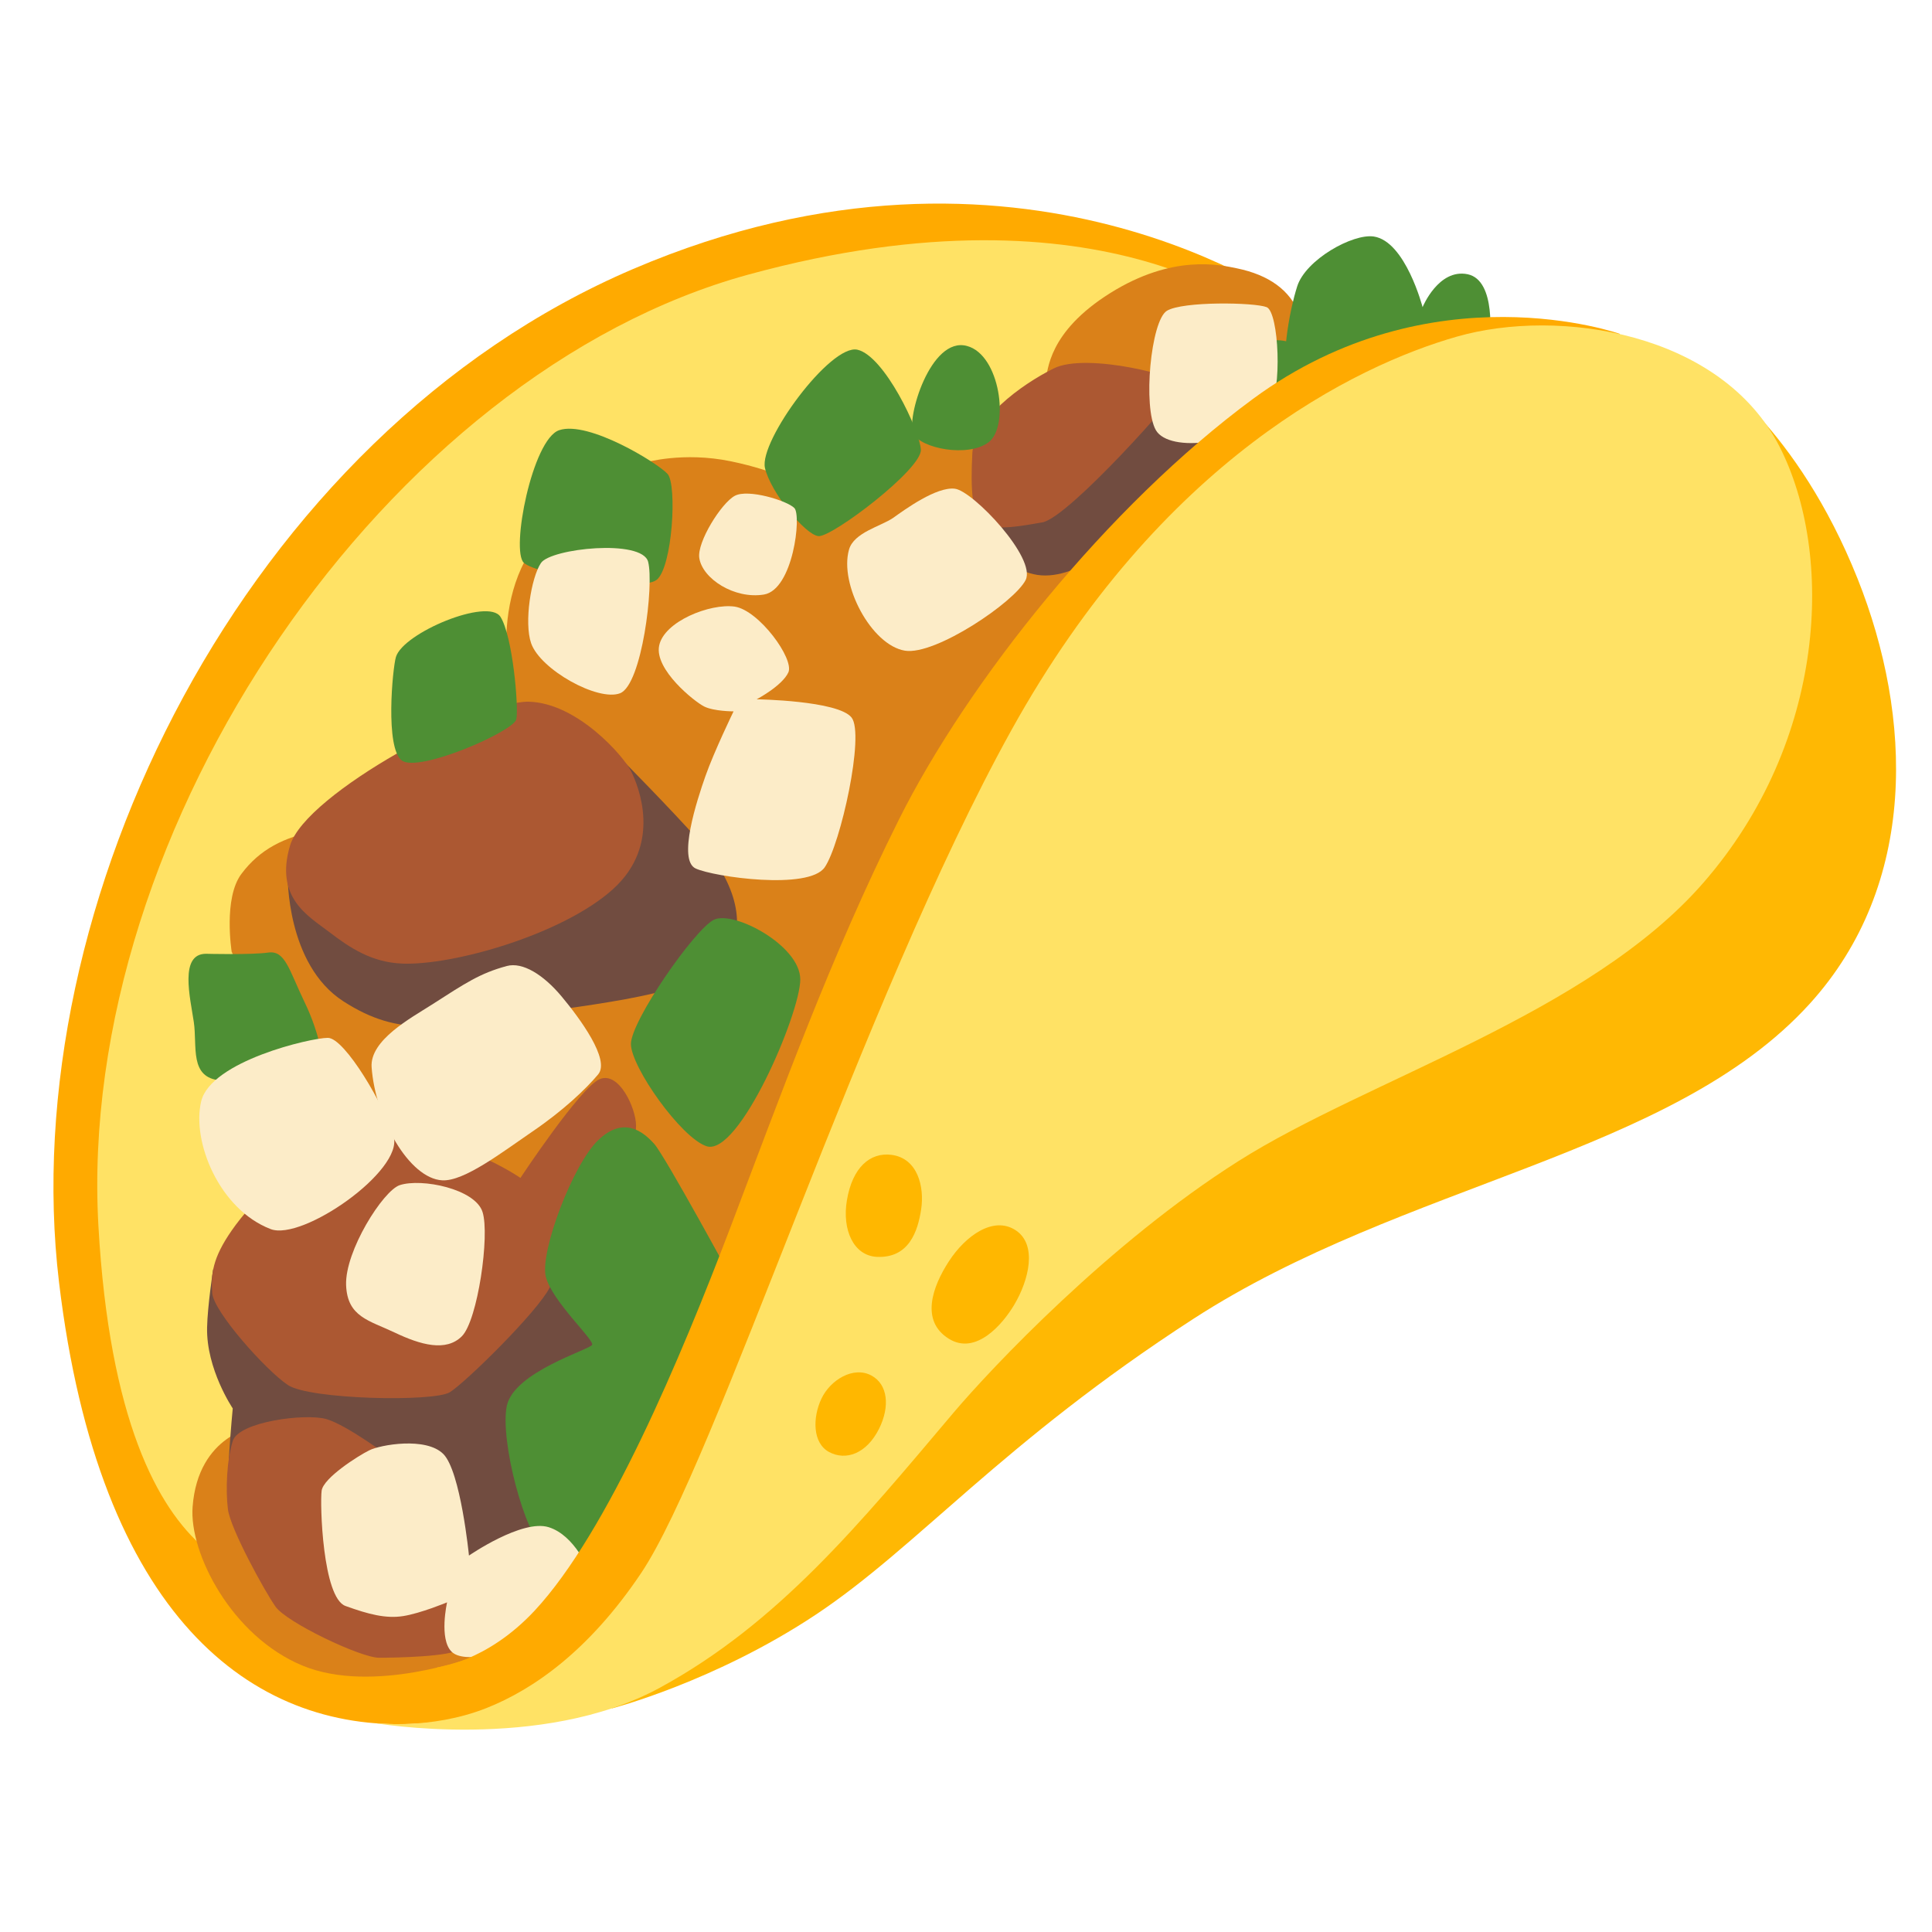
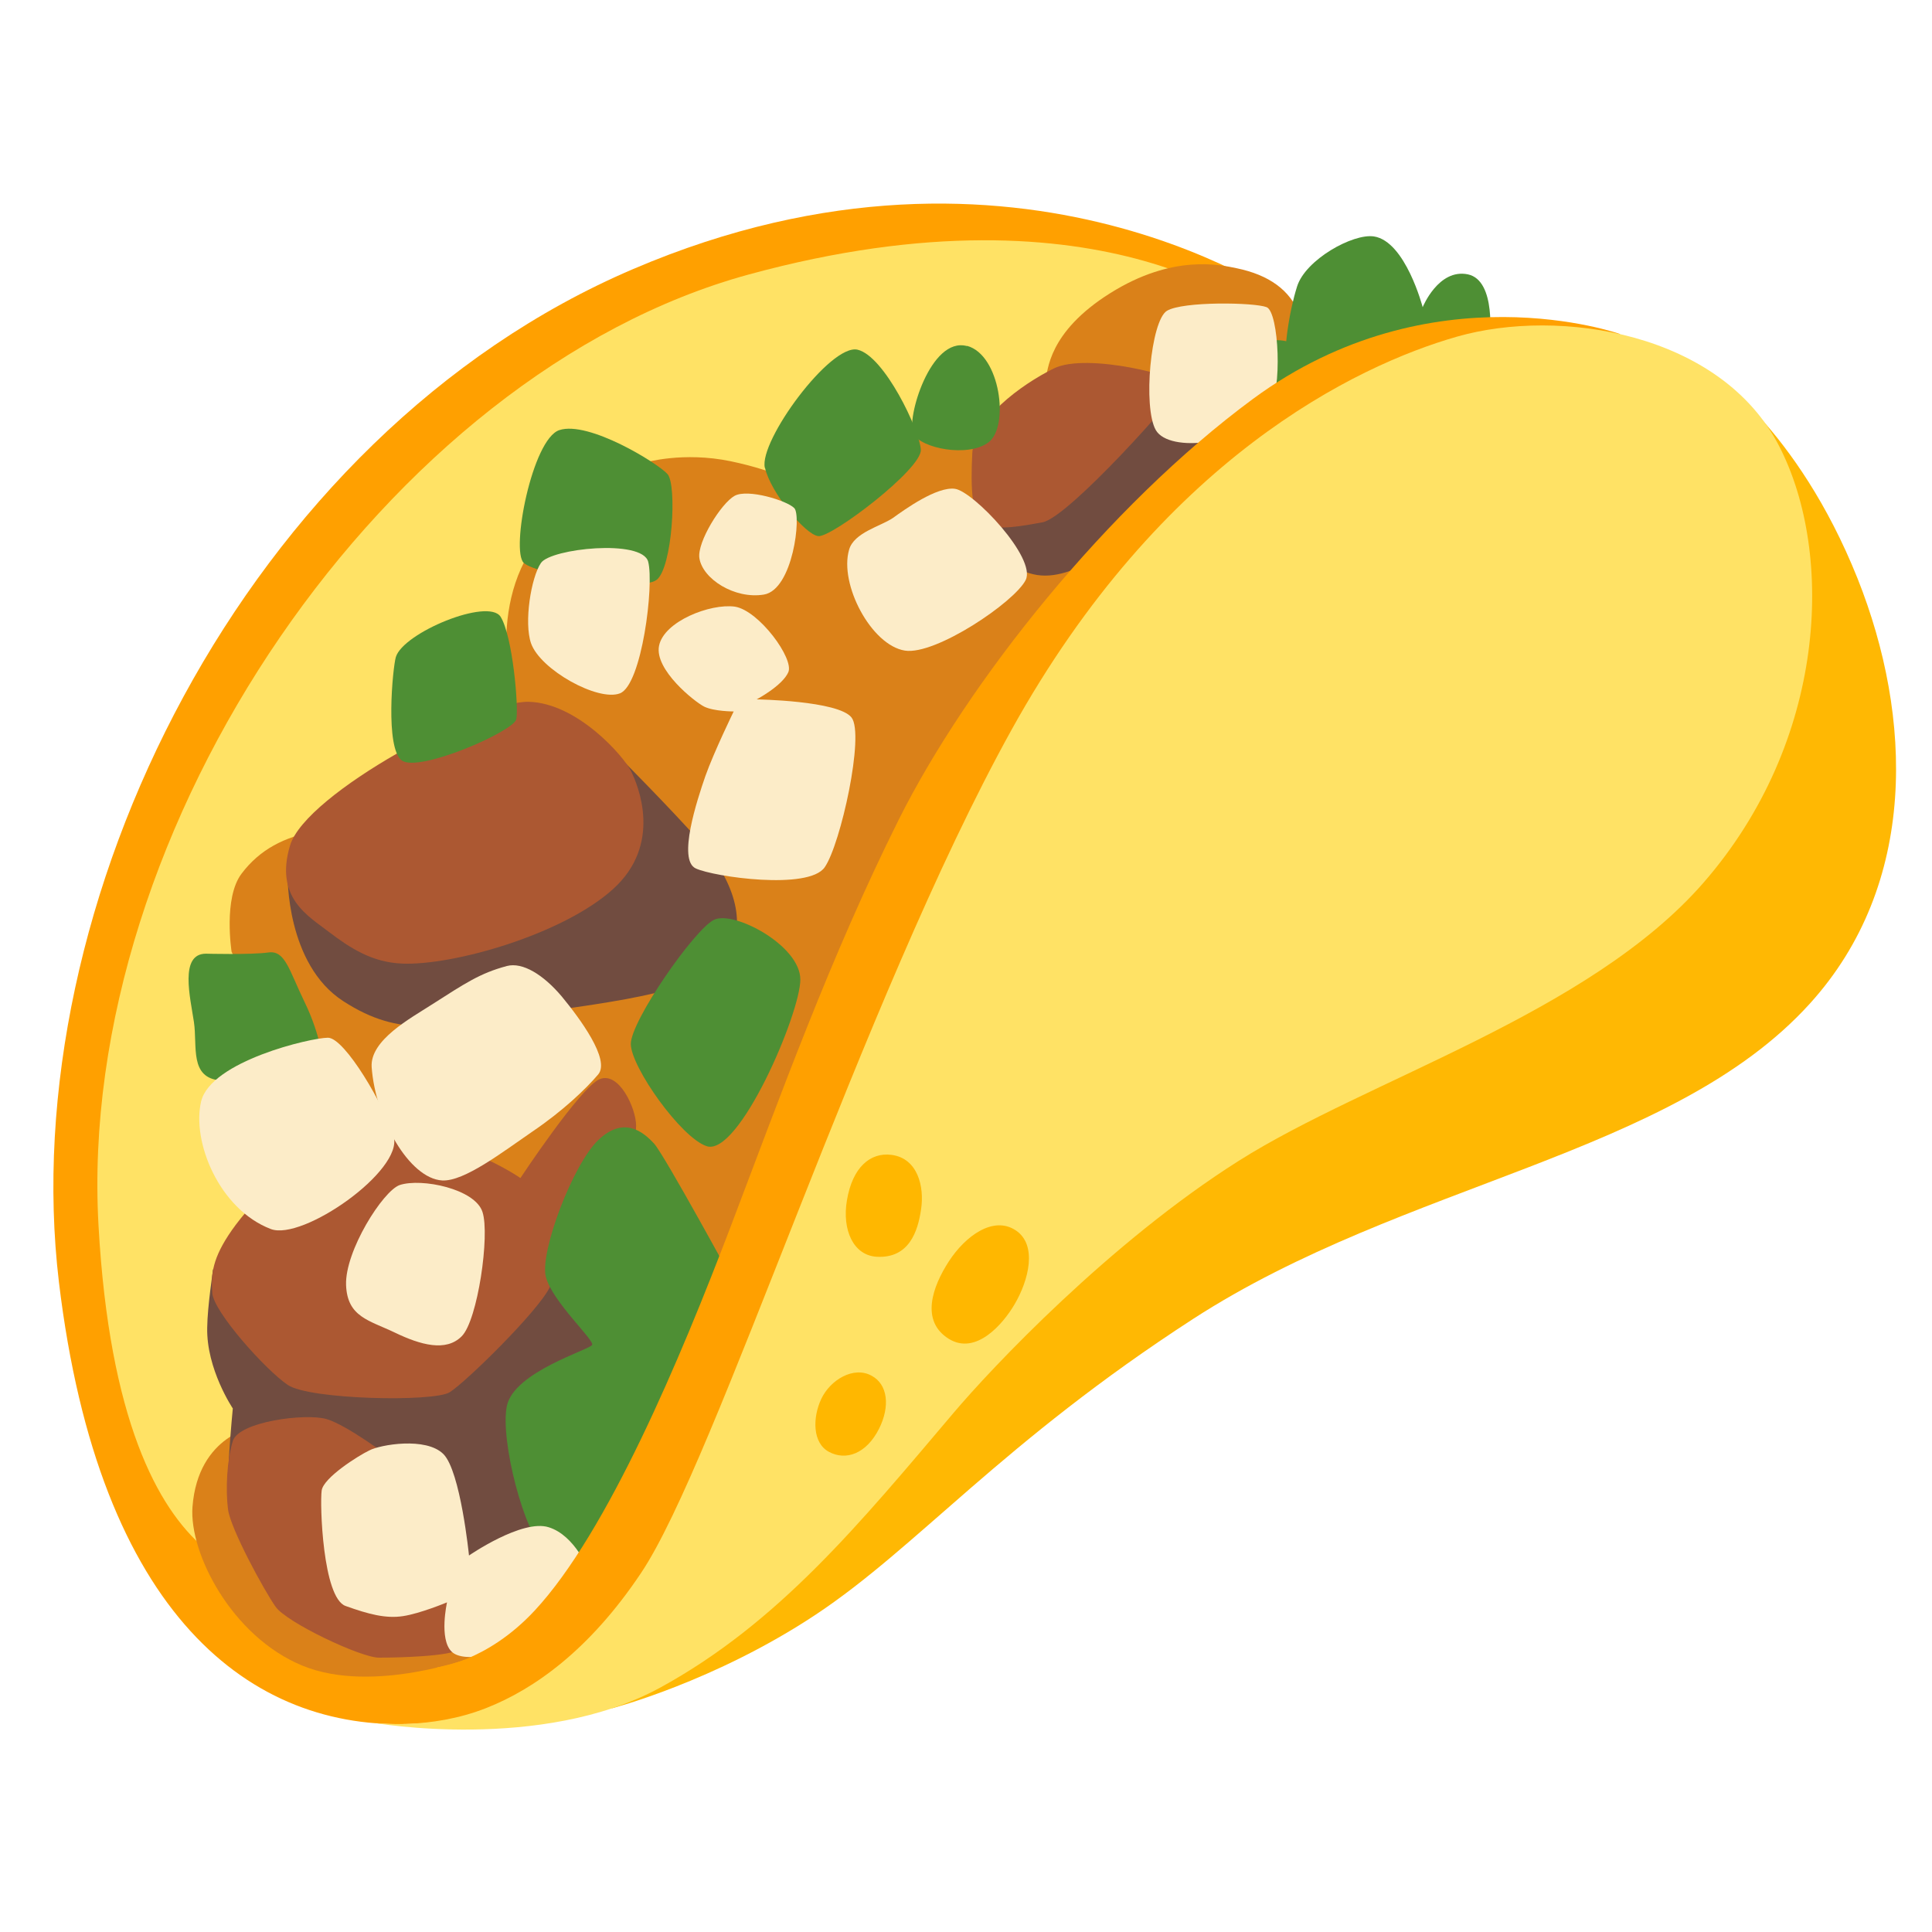
- <svg xmlns="http://www.w3.org/2000/svg" width="800px" height="800px" viewBox="0 0 128 128" aria-hidden="true" role="img" class="iconify iconify--noto" preserveAspectRatio="xMidYMid meet">
-   <path d="M44.56 106.02l-4.03 7.17s6.82-1.76 13.54-6.23s12.31-11.37 24.99-19.58c14-9.06 31.7-10.81 40.84-20.88c7.19-7.92 6.82-19 3.17-28.16c-4.01-10.05-9.9-13.79-9.9-13.79l-68.61 81.47z" fill="#ffb803" />
-   <path d="M96.21 32.55c.75-.56-10.44-12.31-10.44-12.31S67.68 6.82 41.95 17.82S.93 59.96 3.91 84.95c2.65 22.16 12.76 29.74 23.46 29.26c16.6-.75 24.9-11.76 24.9-11.76l43.94-69.9z" fill="#fa0" />
-   <path d="M84.06 21.27s-10.6-9.61-34.47-3.08S5.03 54.74 6.52 81.22c1.45 25.75 12.87 23.31 12.87 23.31s32.44-50.9 33.38-51.65c.93-.75 31.29-31.61 31.29-31.61z" fill="#ffe265" />
-   <path d="M31.43 109.76s-6.7 2.53-11.39.59s-7.51-7.45-7.28-10.51c.36-4.82 4.2-5.34 4.2-5.34L24 81.49l-8.65-18.43s-.57-3.56.65-5.17c1.21-1.62 2.83-2.43 4.93-2.83s13.26-7.76 13.26-7.76s-2.19-6.8 1.45-11.49s7.11-5.17 7.11-5.17s2.51-.73 5.66-.08c3.15.65 4.69 1.62 4.69 1.62l5.66-3.72l9.3-.65s1.05-1.94 1.21-2.59c.16-.65.15-3.21 4.28-5.8s7.26-1.88 8.41-1.64c2.07.43 3.53 1.42 4.15 3.1c.89 2.4-.75 11.37-.75 11.37l-43.95 68.48l-9.98 9.03z" fill="#da8119" />
-   <path d="M31.94 54.69l-12.88 3.3s-.11 5.9 3.69 8.35s6.41 1.69 12.24.84c5.82-.84 12.07-1.52 13.33-3.97c1.27-2.45 0-5.23-1.94-7.43c-1.94-2.19-5.26-5.54-5.26-5.54l-9.18 4.45z" fill="#714c40" />
-   <path d="M16.16 85.25l-2.04-1.15s-.37 2.41-.4 3.85c-.06 2.76 1.7 5.36 1.7 5.36s-.55 5.68-.21 6.61s16.65 3.98 16.65 3.98l5.32-1.77l5.06-17.39l-13.93-1.52s-11.9 1.61-12.15 2.03z" fill="#714c40" />
-   <path d="M71.37 30.09l-6.09 4.7s.46 2.61 3.19 3.25c2.72.64 6.09-2.38 8.12-4.06s6.2-6.38 5.68-7.01c-.52-.64-5.8-1.28-5.8-1.28l-5.1 4.4z" fill="#714c40" />
-   <path d="M69.05 34.61c1.75-.3 9.1-8.58 9.22-9.1c.12-.52-6.26-2.2-8.46-1.1s-5.28 3.36-5.39 5.62c-.12 2.26-.06 4.41.87 4.75c.92.35 2.43.06 3.76-.17z" fill="#ac5832" />
-   <path d="M26.64 63.84c3.39.14 10.65-1.94 13.96-4.92s1.69-6.86 1.21-7.83s-3.55-4.52-6.78-4.6s-14.77 6.05-15.81 9.52s1.21 4.68 2.58 5.73c1.37 1.05 2.82 2.02 4.84 2.1z" fill="#ac5832" />
-   <path d="M41.49 77.47s.65-1.78.65-2.9c0-1.13-1.13-3.63-2.42-3.07s-5.24 6.54-5.24 6.54s-4.52-3.15-9.44-2.74s-8.39 4.36-9.68 6.21s-1.39 2.92-1.3 4.16c.09 1.24 3.56 5.12 5.01 6.09s9.68 1.13 10.73.48c1.05-.65 5.81-5.33 6.62-6.94s5.07-7.83 5.07-7.83z" fill="#ac5832" />
-   <path d="M25.91 96.6s-2.9-2.18-4.28-2.58c-1.37-.4-5.81.16-6.21 1.45c-.4 1.29-.48 3.23-.32 4.52c.16 1.29 2.42 5.41 3.15 6.45c.73 1.05 5.65 3.39 6.86 3.39s4.76-.08 5.33-.56c.56-.48.55-3.29-.16-5.65c-.82-2.67-4.37-7.02-4.37-7.02z" fill="#ac5832" />
-   <path d="M26.23 43.53c-.22.73-.73 6.05.4 6.86c1.13.81 7.42-1.94 7.58-2.74c.16-.81-.24-5.49-1.05-6.78s-6.45 1.05-6.93 2.66z" fill="#4e8f34" />
-   <path d="M37.05 28.5c-1.78.59-3.23 7.99-2.34 8.79s7.75 1.94 8.79 1.13c1.05-.81 1.37-6.29.73-7.02c-.65-.72-5.24-3.55-7.18-2.9z" fill="#4e8f34" />
-   <path d="M98.69 22.53s.48-3.95-1.45-4.36c-1.94-.4-2.99 2.18-2.99 2.18s-1.13-4.36-3.23-4.68c-1.39-.21-4.52 1.53-5.08 3.31s-.73 3.63-.73 3.63s-2.58-.65-1.78 2.02c.81 2.66 1.61 5.41 1.61 5.41s13.65-7.67 13.65-7.51z" fill="#4e8f34" />
-   <path d="M50.68 31c.36 1.59 2.66 4.44 3.55 4.52c.89.08 6.86-4.44 6.78-5.73s-2.42-6.21-4.2-6.62s-6.53 6.05-6.13 7.83z" fill="#4e8f34" />
-   <path d="M64.06 22.92c-2.42-.65-4.03 4.84-3.55 5.81s3.63 1.61 5 .56s.76-5.79-1.45-6.37z" fill="#4e8f34" />
-   <path d="M46.81 75.94c2.14.71 6.21-8.79 6.21-11.05c0-2.26-4.44-4.6-5.73-3.95c-1.29.65-5.49 6.7-5.49 8.23c.01 1.53 3.32 6.21 5.01 6.77z" fill="#4e8f34" />
-   <path d="M48.75 85.22s-4.68-8.63-5.41-9.44s-2.02-1.86-3.71-.24s-3.87 7.42-3.47 9.04s3.23 4.2 3.07 4.52s-5.16 1.78-5.65 4.03c-.48 2.26 1.21 8.63 2.5 9.52c1.29.89 4.36.08 4.36.08l8.31-17.51z" fill="#4e8f34" />
-   <path d="M13.65 63.19c-1.78 0-1.05 2.9-.81 4.52c.24 1.61-.32 3.71 1.78 3.87c2.1.16 6.78-1.21 6.78-1.21s-.16-1.78-1.21-3.95c-1.05-2.18-1.29-3.47-2.42-3.31c-1.13.16-4.12.08-4.12.08z" fill="#4e8f34" />
-   <path d="M26.08 75.3c.65 2.26-6.05 6.94-8.15 6.13c-3.41-1.31-5.24-5.81-4.6-8.47c.65-2.66 7.26-4.2 8.39-4.2c1.13 0 3.79 4.56 4.36 6.54z" fill="#fcecc8" />
-   <path d="M24.62 70.7c.24 3.39 2.48 7.38 4.68 7.5c1.45.08 3.98-1.87 5.97-3.23c2.02-1.37 3.55-2.82 4.36-3.79c.81-.97-1.21-3.71-2.42-5.16c-1.21-1.45-2.59-2.3-3.63-2.02c-1.78.48-2.74 1.13-5 2.58c-1.36.87-4.08 2.33-3.96 4.12z" fill="#fcecc8" />
-   <path d="M22.93 85.14c.08 2.12 1.53 2.34 3.23 3.15s3.39 1.29 4.44.24s1.86-6.7 1.37-8.23c-.48-1.53-4.03-2.26-5.49-1.78c-1.1.37-3.63 4.36-3.55 6.62z" fill="#fcecc8" />
-   <path d="M35.19 42.62c.62 1.76 4.44 3.87 5.89 3.31c1.45-.56 2.26-7.18 1.86-8.71c-.4-1.53-6.45-.89-7.1.08c-.65.96-1.13 3.95-.65 5.32z" fill="#fcecc8" />
-   <path d="M43.67 42.78c-.32 1.58 2.34 3.71 2.99 4.03c.65.32 1.94.32 1.94.32s-1.29 2.66-1.86 4.28s-1.86 5.57-.65 6.13c1.21.56 7.5 1.45 8.55-.08c1.05-1.53 2.66-8.79 1.78-9.92c-.89-1.13-6.29-1.21-6.29-1.21s1.69-.89 2.1-1.78s-1.94-4.11-3.55-4.36c-1.63-.23-4.69.98-5.01 2.59z" fill="#fcecc8" />
-   <path d="M46.33 36.97c.21 1.38 2.34 2.74 4.28 2.42c1.94-.32 2.5-5.24 2.02-5.73s-3.07-1.29-3.95-.81c-.9.49-2.51 3.07-2.35 4.12z" fill="#fcecc8" />
-   <path d="M56.25 36.41c-.66 2.3 1.48 6.34 3.71 6.7c2.02.32 7.26-3.23 7.99-4.68c.73-1.45-3.47-5.89-4.68-6.05c-1.21-.16-3.31 1.37-4.11 1.94c-.81.55-2.59.96-2.91 2.09z" fill="#fcecc8" />
-   <path d="M77.31 20.59c-1.07.66-1.6 6.4-.73 7.91c.89 1.53 5.81.97 7.5-1.37c.89-1.23.65-6.45-.16-6.78c-.8-.32-5.56-.4-6.61.24z" fill="#fcecc8" />
-   <path d="M39.02 104.09s-.91-2.36-2.67-2.91c-1.76-.55-5.28 1.88-5.28 1.88s-.55-5.58-1.7-6.73c-1.15-1.15-4.18-.61-4.91-.24c-.73.36-3.03 1.82-3.15 2.67s.06 7.09 1.58 7.64s2.67.85 3.82.67s2.91-.91 2.91-.91s-.55 2.43.3 3.27c.85.85 3.82-.06 4-.18c.19-.13 5.1-5.16 5.1-5.16z" fill="#fcecc8" />
-   <path d="M36.12 113.05l-7.17-2.58s3.28-.33 6.48-3.77c4.83-5.2 9.65-16.69 12.96-25.38c3.31-8.69 6.62-17.93 11.17-27.03s13.81-20.76 23.45-27.86c11.86-8.73 24.31-4.31 24.31-4.31l-3.21 28.04l-55.58 56.69l-12.41 6.2z" fill="#fa0" />
-   <path d="M112.84 58.5c8.2-9.4 8.69-21.78 5.07-28.89c-3.86-7.59-14.62-9.24-21.38-7.31c-6.73 1.92-19.58 8.14-29.52 26.07S47.46 96.8 42.47 104.23c-3.43 5.11-7.11 7.69-10.23 8.93c-3.74 1.48-7.47.99-7.47.99s11.08 1.95 18.94-2.33s13.24-10.86 19.45-18.21c2.53-2.99 10.37-11.3 18.9-16.69c8.52-5.4 23.2-9.73 30.78-18.42z" fill="#ffe265" />
-   <path d="M58.09 83.27c2.13.1 2.72-1.69 2.94-3.16c.22-1.47-.22-3.38-1.98-3.6c-1.39-.17-2.57.81-2.94 3.01c-.33 1.96.44 3.67 1.98 3.75z" fill="#ffb700" />
-   <path d="M57.73 91.13c-1.19-.64-2.72.29-3.31 1.54c-.59 1.25-.59 2.94.51 3.53s2.47.13 3.31-1.54c.73-1.47.59-2.94-.51-3.53z" fill="#ffb700" />
-   <path d="M62.87 88.7c-1.91-1.18-1.1-3.45 0-5.14c1.1-1.69 2.94-3.01 4.41-2.06c1.47.96.88 3.31-.07 4.92c-.77 1.31-2.55 3.39-4.34 2.28z" fill="#ffb700" />
+ <svg xmlns="http://www.w3.org/2000/svg" version="1.2" viewBox="0 0 800 800" width="800" height="800" role="img" aria-label="Taco icon">
+   <style>
+     .a{fill:#ffb803}
+     .b{fill:#ffa000}
+     .c{fill:#ffe265}
+     .d{fill:#da8119}
+     .e{fill:#714c40}
+     .f{fill:#ac5832}
+     .g{fill:#4e8f34}
+     .h{fill:#fcecc8}
+     .i{fill:#ffb700}
+   </style>
+   <path class="a" d="m278.5 662.6l-25.2 44.8c0 0 42.6-11 84.6-38.9 42-27.9 77-71.1 156.2-122.4 87.5-56.6 198.2-67.5 255.3-130.5 44.9-49.5 42.6-118.7 19.8-176-25.1-62.8-61.9-86.2-61.9-86.2z" />
+   <path class="b" d="m601.3 203.4c4.7-3.5-65.2-76.9-65.2-76.9 0 0-113.1-83.9-273.9-15.1-160.8 68.7-256.4 263.4-237.8 419.5 16.6 138.5 79.8 185.9 146.7 182.9 103.7-4.7 155.6-73.5 155.6-73.5z" />
+   <path class="c" d="m525.4 132.9c0 0-66.3-60-215.5-19.2-149.1 40.8-278.5 228.4-269.1 393.9 9 161 80.4 145.7 80.4 145.7 0 0 202.7-318.1 208.6-322.8 5.8-4.7 195.6-197.6 195.6-197.6z" />
+   <path class="d" d="m196.4 686c0 0-41.8 15.8-71.2 3.7-29.3-12.1-46.9-46.6-45.5-65.7 2.3-30.1 26.3-33.4 26.3-33.4l44-81.3-54.1-115.2c0 0-3.5-22.2 4.1-32.3 7.6-10.1 17.7-15.2 30.8-17.7 13.1-2.5 82.9-48.5 82.9-48.5 0 0-13.7-42.5 9-71.8 22.8-29.3 44.5-32.3 44.5-32.3 0 0 15.7-4.6 35.4-0.5 19.6 4.1 29.3 10.1 29.3 10.1l35.3-23.2 58.2-4.1c0 0 6.5-12.1 7.5-16.2 1-4 1-20 26.8-36.2 25.8-16.2 45.4-11.8 52.5-10.3 13 2.7 22.1 8.9 26 19.4 5.5 15-4.7 71.1-4.7 71.1l-274.7 428z" />
+   <path class="e" d="m199.6 341.8l-80.5 20.6c0 0-0.7 36.9 23.1 52.2 23.7 15.3 40.1 10.6 76.5 5.3 36.4-5.3 75.4-9.5 83.3-24.8 7.9-15.4 0-32.7-12.1-46.5-12.1-13.7-32.9-34.6-32.9-34.6z" />
+   <path class="e" d="m101 532.8l-12.8-7.2c0.1 0-2.3 15.1-2.4 24.1-0.4 17.2 10.6 33.5 10.6 33.5 0 0-3.5 35.5-1.3 41.3 2.1 5.8 104 24.9 104 24.9l33.3-11.1 31.6-108.7-87.1-9.5c0 0-74.3 10.1-75.9 12.7z" />
+   <path class="e" d="m446.1 188.1l-38.1 29.3c0 0 2.9 16.4 19.9 20.4 17 4 38.1-14.9 50.8-25.4 12.7-10.5 38.7-39.9 35.5-43.8-3.3-4-36.3-8-36.3-8z" />
+   <path class="f" d="m431.6 216.3c10.9-1.9 56.8-53.6 57.6-56.9 0.7-3.2-39.1-13.7-52.9-6.8-13.7 6.8-33 21-33.7 35.1-0.7 14.1-0.4 27.5 5.5 29.7 5.7 2.2 15.2 0.4 23.5-1.1z" />
+   <path class="f" d="m166.5 399c21.2 0.9 66.6-12.1 87.3-30.8 20.6-18.6 10.5-42.8 7.5-48.9-3-6.1-22.2-28.2-42.4-28.7-20.2-0.5-92.3 37.8-98.8 59.5-6.5 21.7 7.6 29.2 16.1 35.8 8.6 6.5 17.7 12.6 30.3 13.1z" />
+   <path class="f" d="m259.3 484.2c0 0 4.1-11.1 4.1-18.1 0-7.1-7.1-22.7-15.2-19.2-8 3.5-32.7 40.9-32.7 40.9 0 0-28.3-19.7-59-17.2-30.8 2.6-52.4 27.3-60.5 38.8-8.1 11.6-8.7 18.3-8.1 26 0.5 7.8 22.2 32 31.3 38.1 9.1 6.1 60.5 7.1 67 3 6.6-4.1 36.4-33.3 41.4-43.4 5.1-10 31.7-48.9 31.7-48.9z" />
+   <path class="f" d="m161.9 603.8c0 0-18.1-13.7-26.7-16.2-8.6-2.5-36.3 1-38.8 9.1-2.5 8.1-3 20.2-2 28.2 1 8.1 15.1 33.9 19.7 40.4 4.5 6.5 35.3 21.1 42.8 21.1 7.6 0 29.8-0.5 33.3-3.5 3.5-3 3.5-20.5-1-35.3-5.1-16.7-27.3-43.8-27.3-43.8z" />
+   <path class="g" d="m163.9 272.1c-1.3 4.5-4.5 37.8 2.5 42.8 7.1 5.1 46.4-12.1 47.4-17.1 1-5.1-1.5-34.3-6.5-42.4-5.1-8-40.4 6.6-43.4 16.7z" />
+   <path class="g" d="m231.6 178.1c-11.2 3.7-20.2 50-14.7 55 5.6 5 48.5 12.1 55 7 6.5-5 8.5-39.3 4.5-43.8-4-4.5-32.7-22.2-44.8-18.2z" />
+   <path class="g" d="m616.8 140.8c0 0 3-24.7-9-27.2-12.2-2.5-18.7 13.6-18.7 13.6 0 0-7.1-27.3-20.2-29.3-8.7-1.3-28.3 9.6-31.8 20.7-3.5 11.1-4.5 22.7-4.5 22.7 0 0-16.2-4.1-11.2 12.6 5.1 16.7 10.1 33.8 10.1 33.8 0 0 85.3-47.9 85.3-46.9z" />
+   <path class="g" d="m316.8 193.8c2.2 9.9 16.6 27.7 22.1 28.2 5.6 0.5 42.9-27.8 42.4-35.8-0.5-8.1-15.1-38.8-26.2-41.4-11.2-2.6-40.9 37.8-38.4 48.9z" />
+   <path class="g" d="m400.4 143.3c-15.1-4.1-25.2 30.2-22.2 36.3 3 6 22.7 10 31.2 3.5 8.6-6.6 4.8-36.2-9-39.9z" />
+   <path class="g" d="m292.6 474.6c13.3 4.5 38.8-54.9 38.8-69 0-14.2-27.8-28.8-35.8-24.7-8.1 4-34.4 41.8-34.4 51.4 0.1 9.6 20.8 38.8 31.4 42.3z" />
+   <path class="g" d="m304.7 532.6c0 0-29.3-53.9-33.8-59-4.6-5-12.6-11.6-23.2-1.5-10.6 10.2-24.2 46.4-21.7 56.5 2.5 10.2 20.2 26.3 19.2 28.3-1 2-32.3 11.1-35.3 25.2-3 14.1 7.5 53.9 15.6 59.5 8.1 5.5 27.3 0.5 27.3 0.5z" />
+   <path class="g" d="m85.3 394.9c-11.1 0-6.5 18.2-5 28.3 1.5 10-2 23.2 11.1 24.2 13.1 1 42.4-7.6 42.4-7.6 0 0-1-11.1-7.6-24.7-6.6-13.6-8.1-21.7-15.1-20.7-7.1 1-25.8 0.5-25.8 0.5z" />
+   <path class="h" d="m163 470.6c4.1 14.1-37.8 43.4-50.9 38.3-21.4-8.2-32.8-36.3-28.8-52.9 4.1-16.6 45.4-26.3 52.5-26.3 7 0 23.6 28.5 27.2 40.9z" />
+   <path class="h" d="m153.9 441.9c1.5 21.2 15.5 46.1 29.2 46.9 9.1 0.5 24.9-11.7 37.3-20.2 12.7-8.6 22.2-17.7 27.3-23.7 5.1-6.1-7.6-23.2-15.1-32.3-7.6-9-16.2-14.3-22.7-12.6-11.2 3-17.2 7.1-31.3 16.1-8.5 5.5-25.5 14.6-24.7 25.8z" />
+   <path class="h" d="m143.3 532.1c0.5 13.3 9.6 14.6 20.2 19.7 10.6 5.1 21.2 8.1 27.7 1.5 6.6-6.6 11.7-41.9 8.6-51.4-3-9.6-25.2-14.2-34.3-11.2-6.9 2.4-22.7 27.3-22.2 41.4z" />
+   <path class="h" d="m219.9 266.4c3.9 11 27.8 24.2 36.8 20.7 9.1-3.5 14.2-44.9 11.7-54.5-2.5-9.5-40.3-5.5-44.4 0.5-4.1 6-7.1 24.7-4.1 33.3z" />
+   <path class="h" d="m272.9 267.4c-2 9.9 14.7 23.2 18.7 25.2 4.1 2 12.2 2 12.2 2 0 0-8.1 16.6-11.7 26.7-3.5 10.1-11.6 34.8-4 38.3 7.5 3.5 46.8 9.1 53.4-0.5 6.6-9.5 16.6-54.9 11.1-62-5.5-7-39.3-7.5-39.3-7.5 0 0 10.6-5.6 13.1-11.2 2.6-5.5-12.1-25.6-22.1-27.2-10.2-1.4-29.4 6.1-31.4 16.2z" />
+   <path class="h" d="m289.6 231.1c1.3 8.6 14.6 17.1 26.7 15.1 12.1-2 15.6-32.8 12.6-35.8-3-3.1-19.2-8.1-24.7-5.1-5.6 3.1-15.6 19.2-14.6 25.8z" />
+   <path class="h" d="m351.6 227.6c-4.2 14.3 9.2 39.6 23.1 41.8 12.7 2 45.4-20.1 50-29.2 4.6-9.1-21.7-36.8-29.3-37.8-7.5-1-20.7 8.5-25.7 12.1-5 3.4-16.1 6-18.1 13.1z" />
+   <path class="h" d="m483.2 128.7c-6.7 4.1-10 40-4.6 49.4 5.6 9.6 36.3 6.1 46.9-8.5 5.6-7.7 4.1-40.3-1-42.4-5-2-34.7-2.5-41.3 1.5z" />
+   <path class="h" d="m243.9 650.6c0 0-5.7-14.8-16.7-18.2-11-3.5-33 11.7-33 11.7 0 0-3.5-34.9-10.6-42-7.2-7.2-26.2-3.9-30.7-1.5-4.6 2.2-19 11.3-19.7 16.6-0.8 5.4 0.4 44.4 9.9 47.8 9.5 3.4 16.6 5.3 23.8 4.2 7.2-1.1 18.2-5.7 18.2-5.7 0 0-3.4 15.2 1.9 20.4 5.3 5.3 23.9-0.3 25-1.1 1.2-0.8 31.9-32.2 31.9-32.2z" />
+   <path class="b" d="m225.7 706.6l-44.8-16.2c0 0 20.5-2 40.5-23.5 30.2-32.5 60.3-104.3 81-158.6 20.7-54.4 41.4-112.1 69.8-169 28.5-56.9 86.4-129.7 146.6-174.1 74.1-54.6 152-26.9 152-26.9l-20.1 175.2-347.4 354.3z" />
+   <path class="c" d="m705.3 365.6c51.2-58.7 54.3-136.1 31.6-180.5-24.1-47.5-91.3-57.8-133.6-45.7-42 12-122.4 50.8-184.5 162.9-62.1 112.1-122.2 302.7-153.4 349.1-21.4 32-44.4 48.1-63.9 55.8-23.4 9.3-46.7 6.2-46.7 6.2 0 0 69.3 12.2 118.4-14.5 49.1-26.8 82.7-67.9 121.6-113.8 15.8-18.7 64.8-70.7 118.1-104.4 53.2-33.7 145-60.8 192.4-115.1z" />
+   <path class="i" d="m363.1 520.4c13.3 0.7 17-10.5 18.3-19.7 1.4-9.2-1.3-21.1-12.3-22.5-8.7-1.1-16.1 5.1-18.4 18.8-2.1 12.3 2.7 22.9 12.4 23.4z" />
+   <path class="i" d="m360.8 569.6c-7.4-4-17 1.8-20.7 9.6-3.7 7.8-3.7 18.4 3.2 22 6.9 3.7 15.4 0.9 20.7-9.6 4.6-9.2 3.7-18.4-3.2-22z" />
+   <path class="i" d="m392.9 554.4c-11.9-7.4-6.8-21.6 0-32.1 6.9-10.6 18.4-18.9 27.6-12.9 9.2 6 5.5 20.7-0.4 30.7-4.8 8.2-16 21.2-27.2 14.3z" />
</svg>
